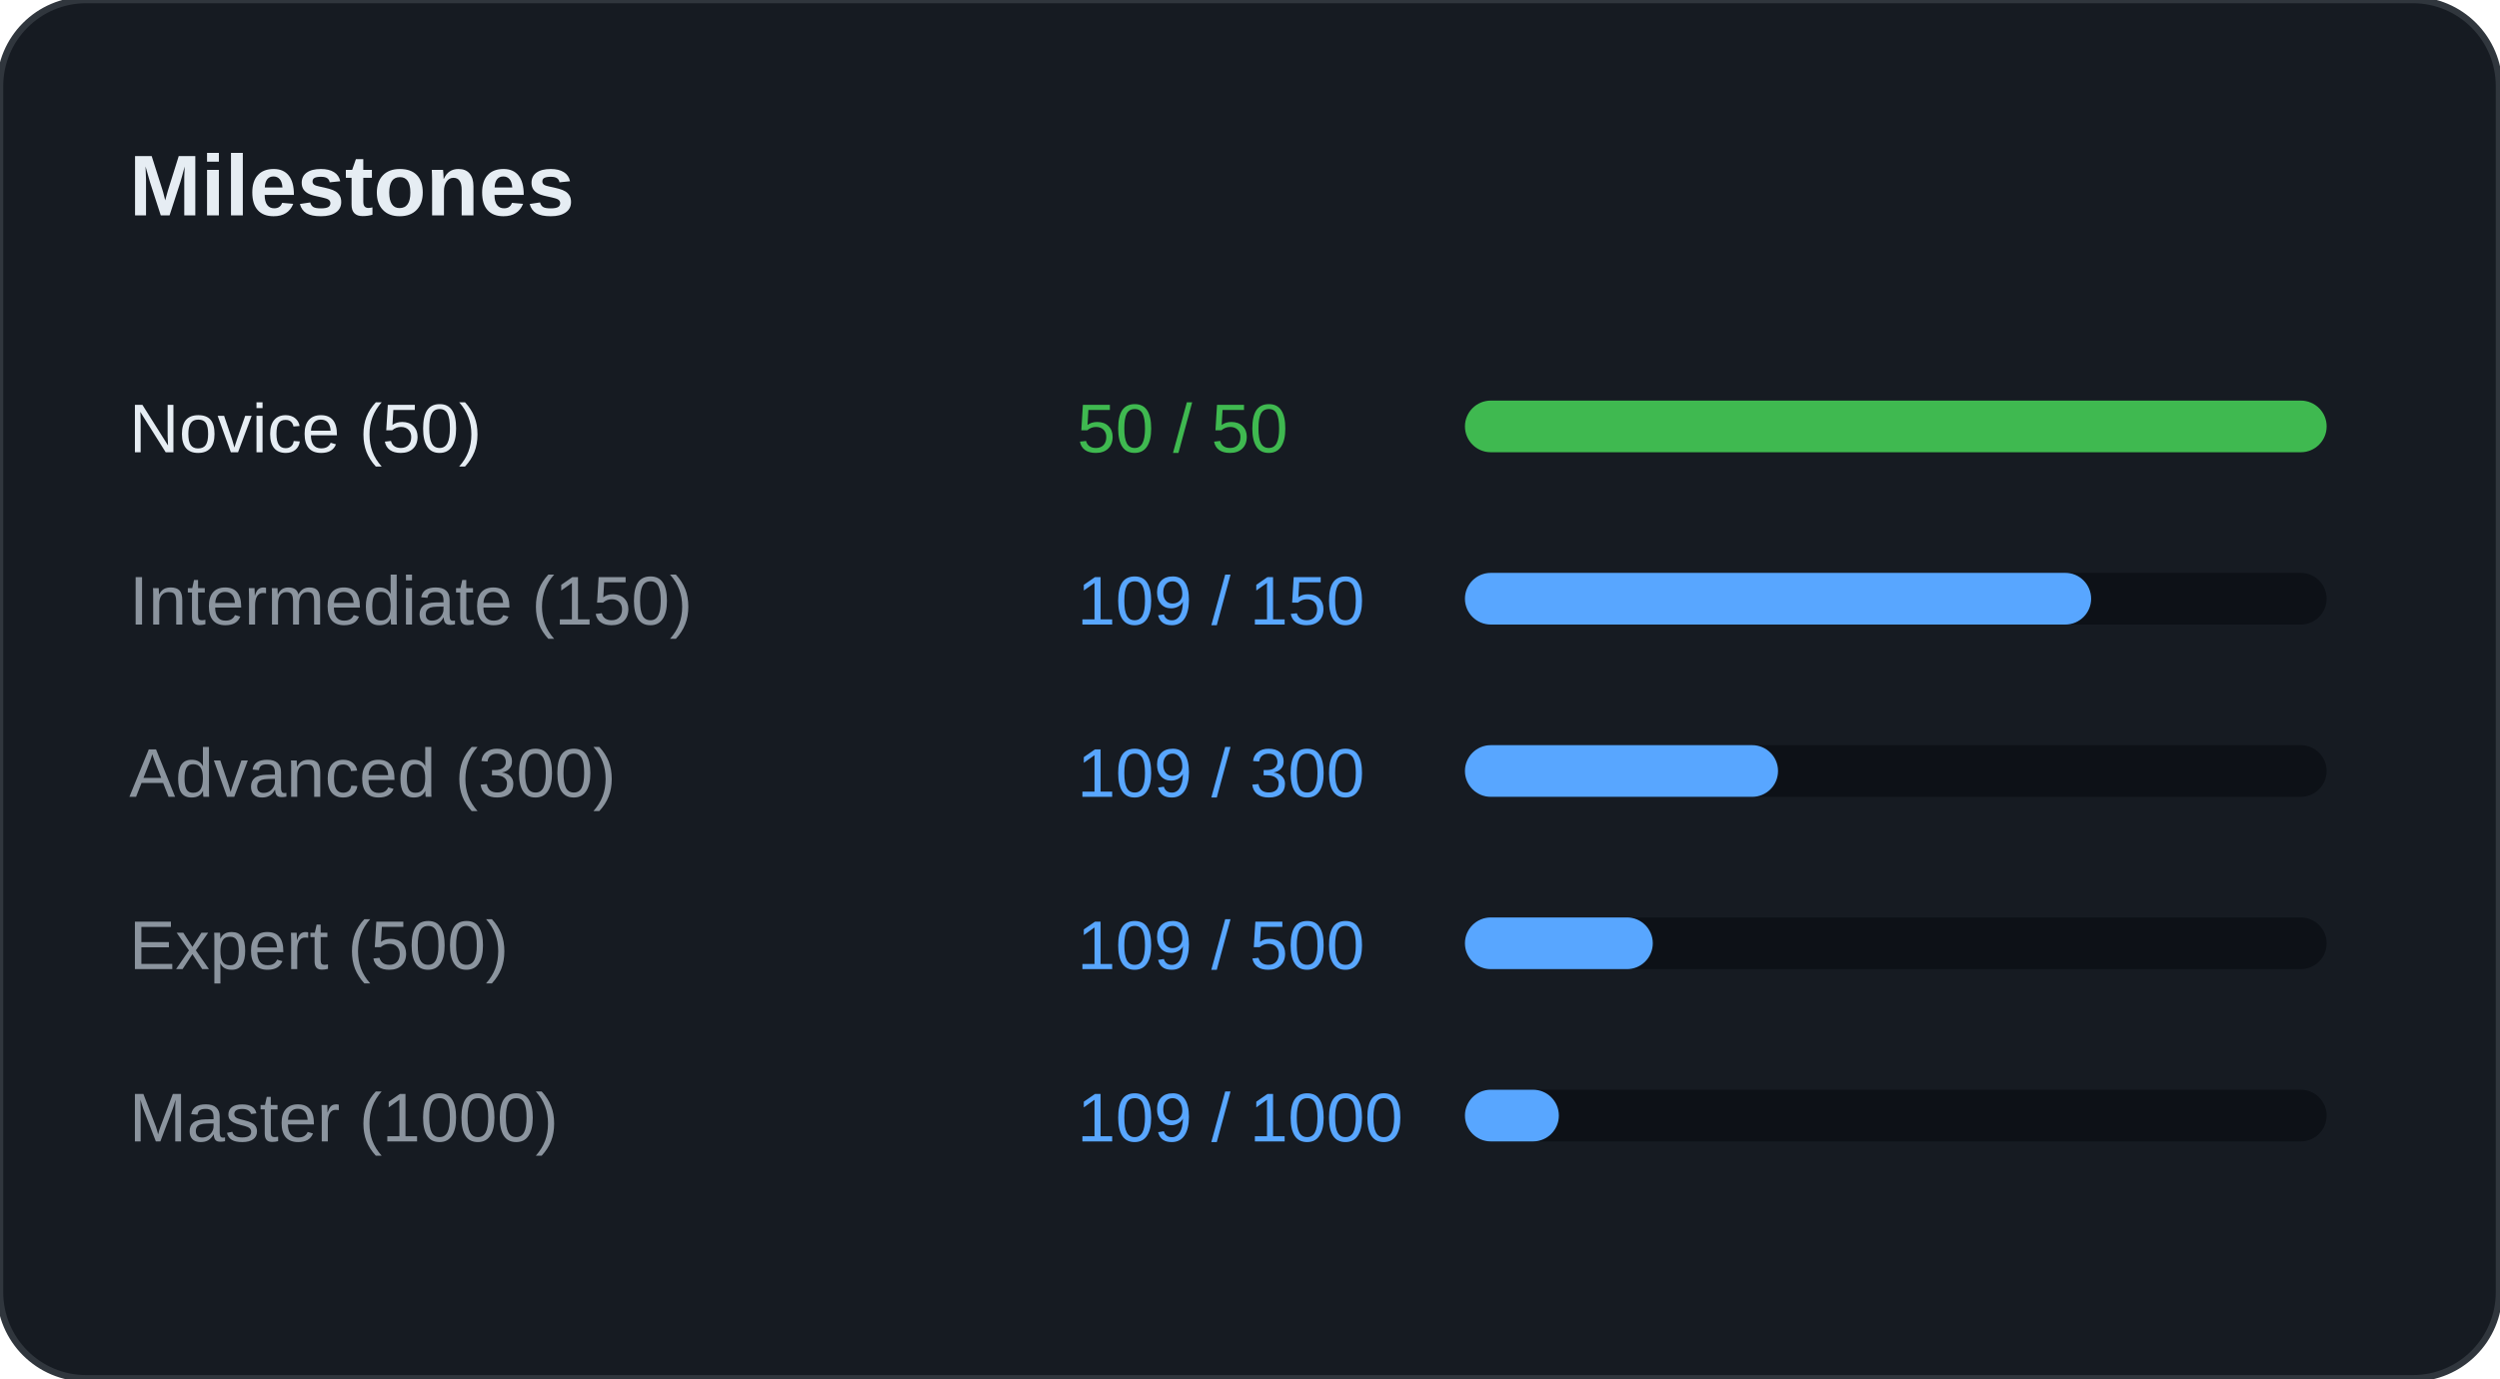
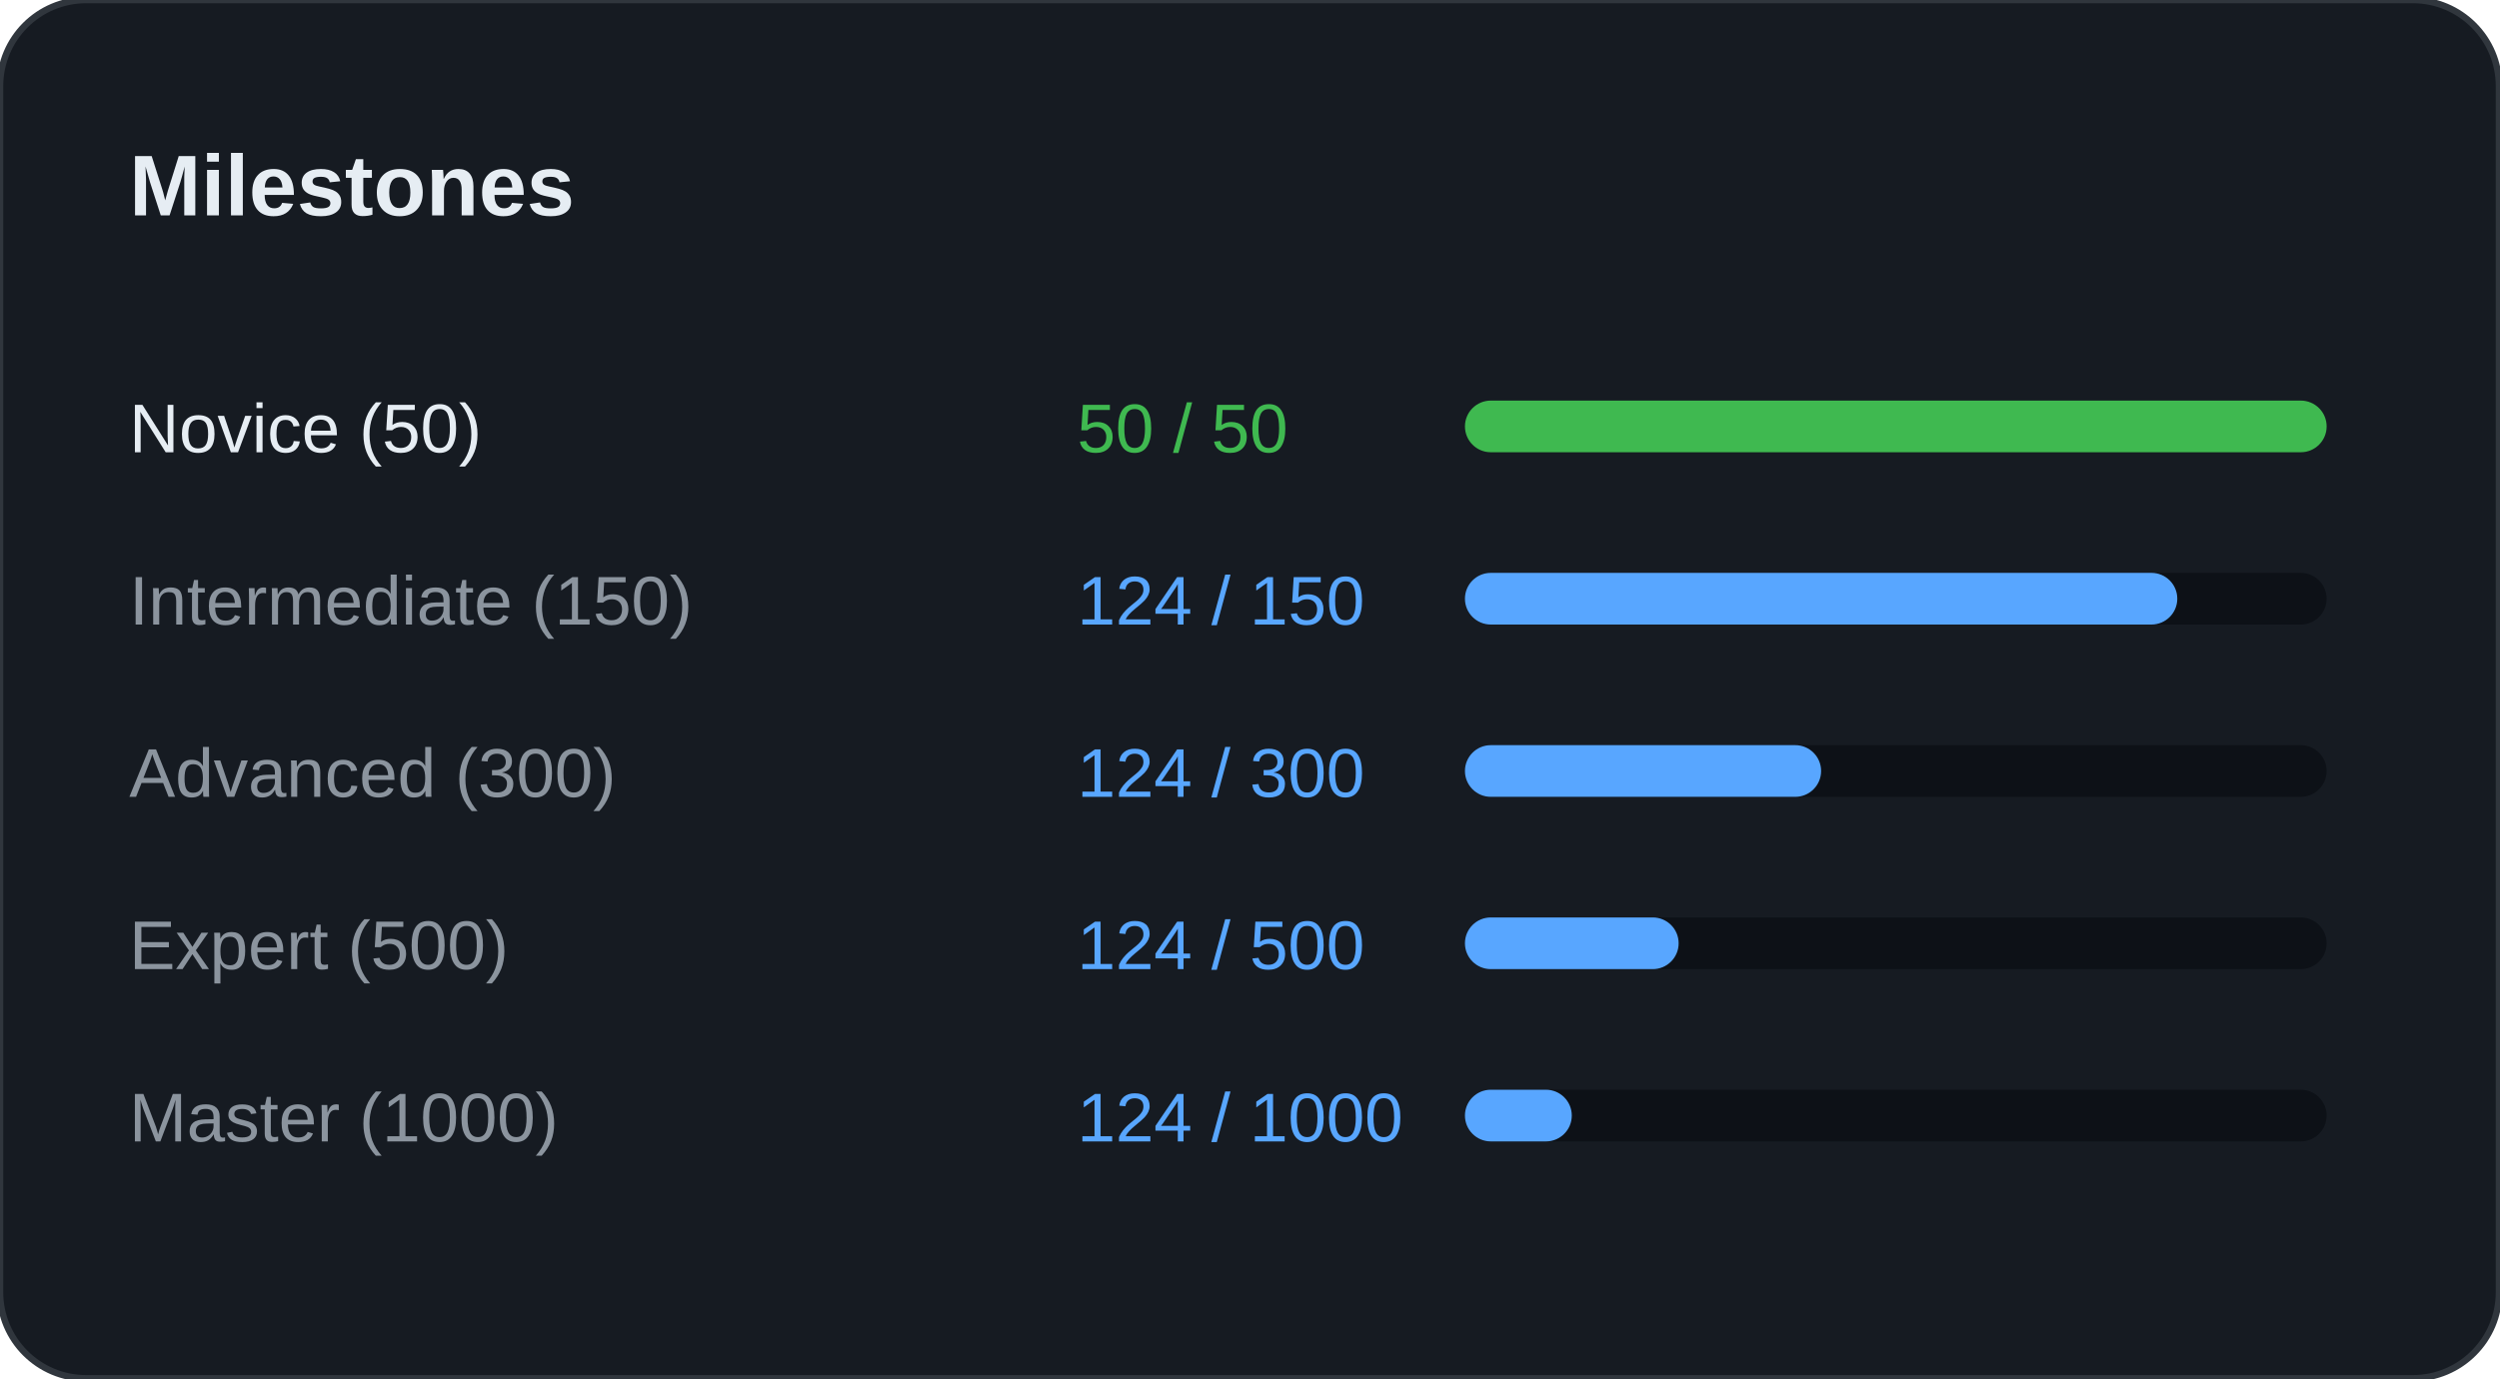
<svg xmlns="http://www.w3.org/2000/svg" width="100%" viewBox="0 0 580 320" preserveAspectRatio="xMidYMid meet">
  <rect width="580" height="320" rx="20" fill="#161B22" stroke="#30363D" stroke-width="1.5" />
  <text x="30" y="50" font-family="Segoe UI, Arial, sans-serif" font-size="20" font-weight="bold" fill="#E6EDF3">Milestones</text>
  <text x="30" y="105" font-family="Segoe UI, Arial, sans-serif" font-size="16" fill="#E6EDF3">Novice (50)</text>
  <text x="250" y="105" font-family="Segoe UI, Arial, sans-serif" font-size="16" fill="#3FB950">50 / 50</text>
  <rect x="340" y="93" width="200" height="12" rx="6" fill="#0D1117" />
  <rect x="340" y="93" width="200" height="12" rx="6" fill="#3FB950" />
  <text x="30" y="145" font-family="Segoe UI, Arial, sans-serif" font-size="16" fill="#8B949E">Intermediate (150)</text>
-   <text x="250" y="145" font-family="Segoe UI, Arial, sans-serif" font-size="16" fill="#58A6FF">109 / 150</text>
+   <text x="250" y="145" font-family="Segoe UI, Arial, sans-serif" font-size="16" fill="#58A6FF">124 / 150</text>
  <rect x="340" y="133" width="200" height="12" rx="6" fill="#0D1117" />
-   <rect x="340" y="133" width="145.333" height="12" rx="6" fill="#58A6FF" />
+   <rect x="340" y="133" width="165.333" height="12" rx="6" fill="#58A6FF" />
  <text x="30" y="185" font-family="Segoe UI, Arial, sans-serif" font-size="16" fill="#8B949E">Advanced (300)</text>
-   <text x="250" y="185" font-family="Segoe UI, Arial, sans-serif" font-size="16" fill="#58A6FF">109 / 300</text>
+   <text x="250" y="185" font-family="Segoe UI, Arial, sans-serif" font-size="16" fill="#58A6FF">124 / 300</text>
  <rect x="340" y="173" width="200" height="12" rx="6" fill="#0D1117" />
-   <rect x="340" y="173" width="72.667" height="12" rx="6" fill="#58A6FF" />
+   <rect x="340" y="173" width="82.667" height="12" rx="6" fill="#58A6FF" />
  <text x="30" y="225" font-family="Segoe UI, Arial, sans-serif" font-size="16" fill="#8B949E">Expert (500)</text>
-   <text x="250" y="225" font-family="Segoe UI, Arial, sans-serif" font-size="16" fill="#58A6FF">109 / 500</text>
+   <text x="250" y="225" font-family="Segoe UI, Arial, sans-serif" font-size="16" fill="#58A6FF">124 / 500</text>
  <rect x="340" y="213" width="200" height="12" rx="6" fill="#0D1117" />
-   <rect x="340" y="213" width="43.6" height="12" rx="6" fill="#58A6FF" />
+   <rect x="340" y="213" width="49.6" height="12" rx="6" fill="#58A6FF" />
  <text x="30" y="265" font-family="Segoe UI, Arial, sans-serif" font-size="16" fill="#8B949E">Master (1000)</text>
-   <text x="250" y="265" font-family="Segoe UI, Arial, sans-serif" font-size="16" fill="#58A6FF">109 / 1000</text>
+   <text x="250" y="265" font-family="Segoe UI, Arial, sans-serif" font-size="16" fill="#58A6FF">124 / 1000</text>
  <rect x="340" y="253" width="200" height="12" rx="6" fill="#0D1117" />
-   <rect x="340" y="253" width="21.8" height="12" rx="6" fill="#58A6FF" />
+   <rect x="340" y="253" width="24.8" height="12" rx="6" fill="#58A6FF" />
</svg>
